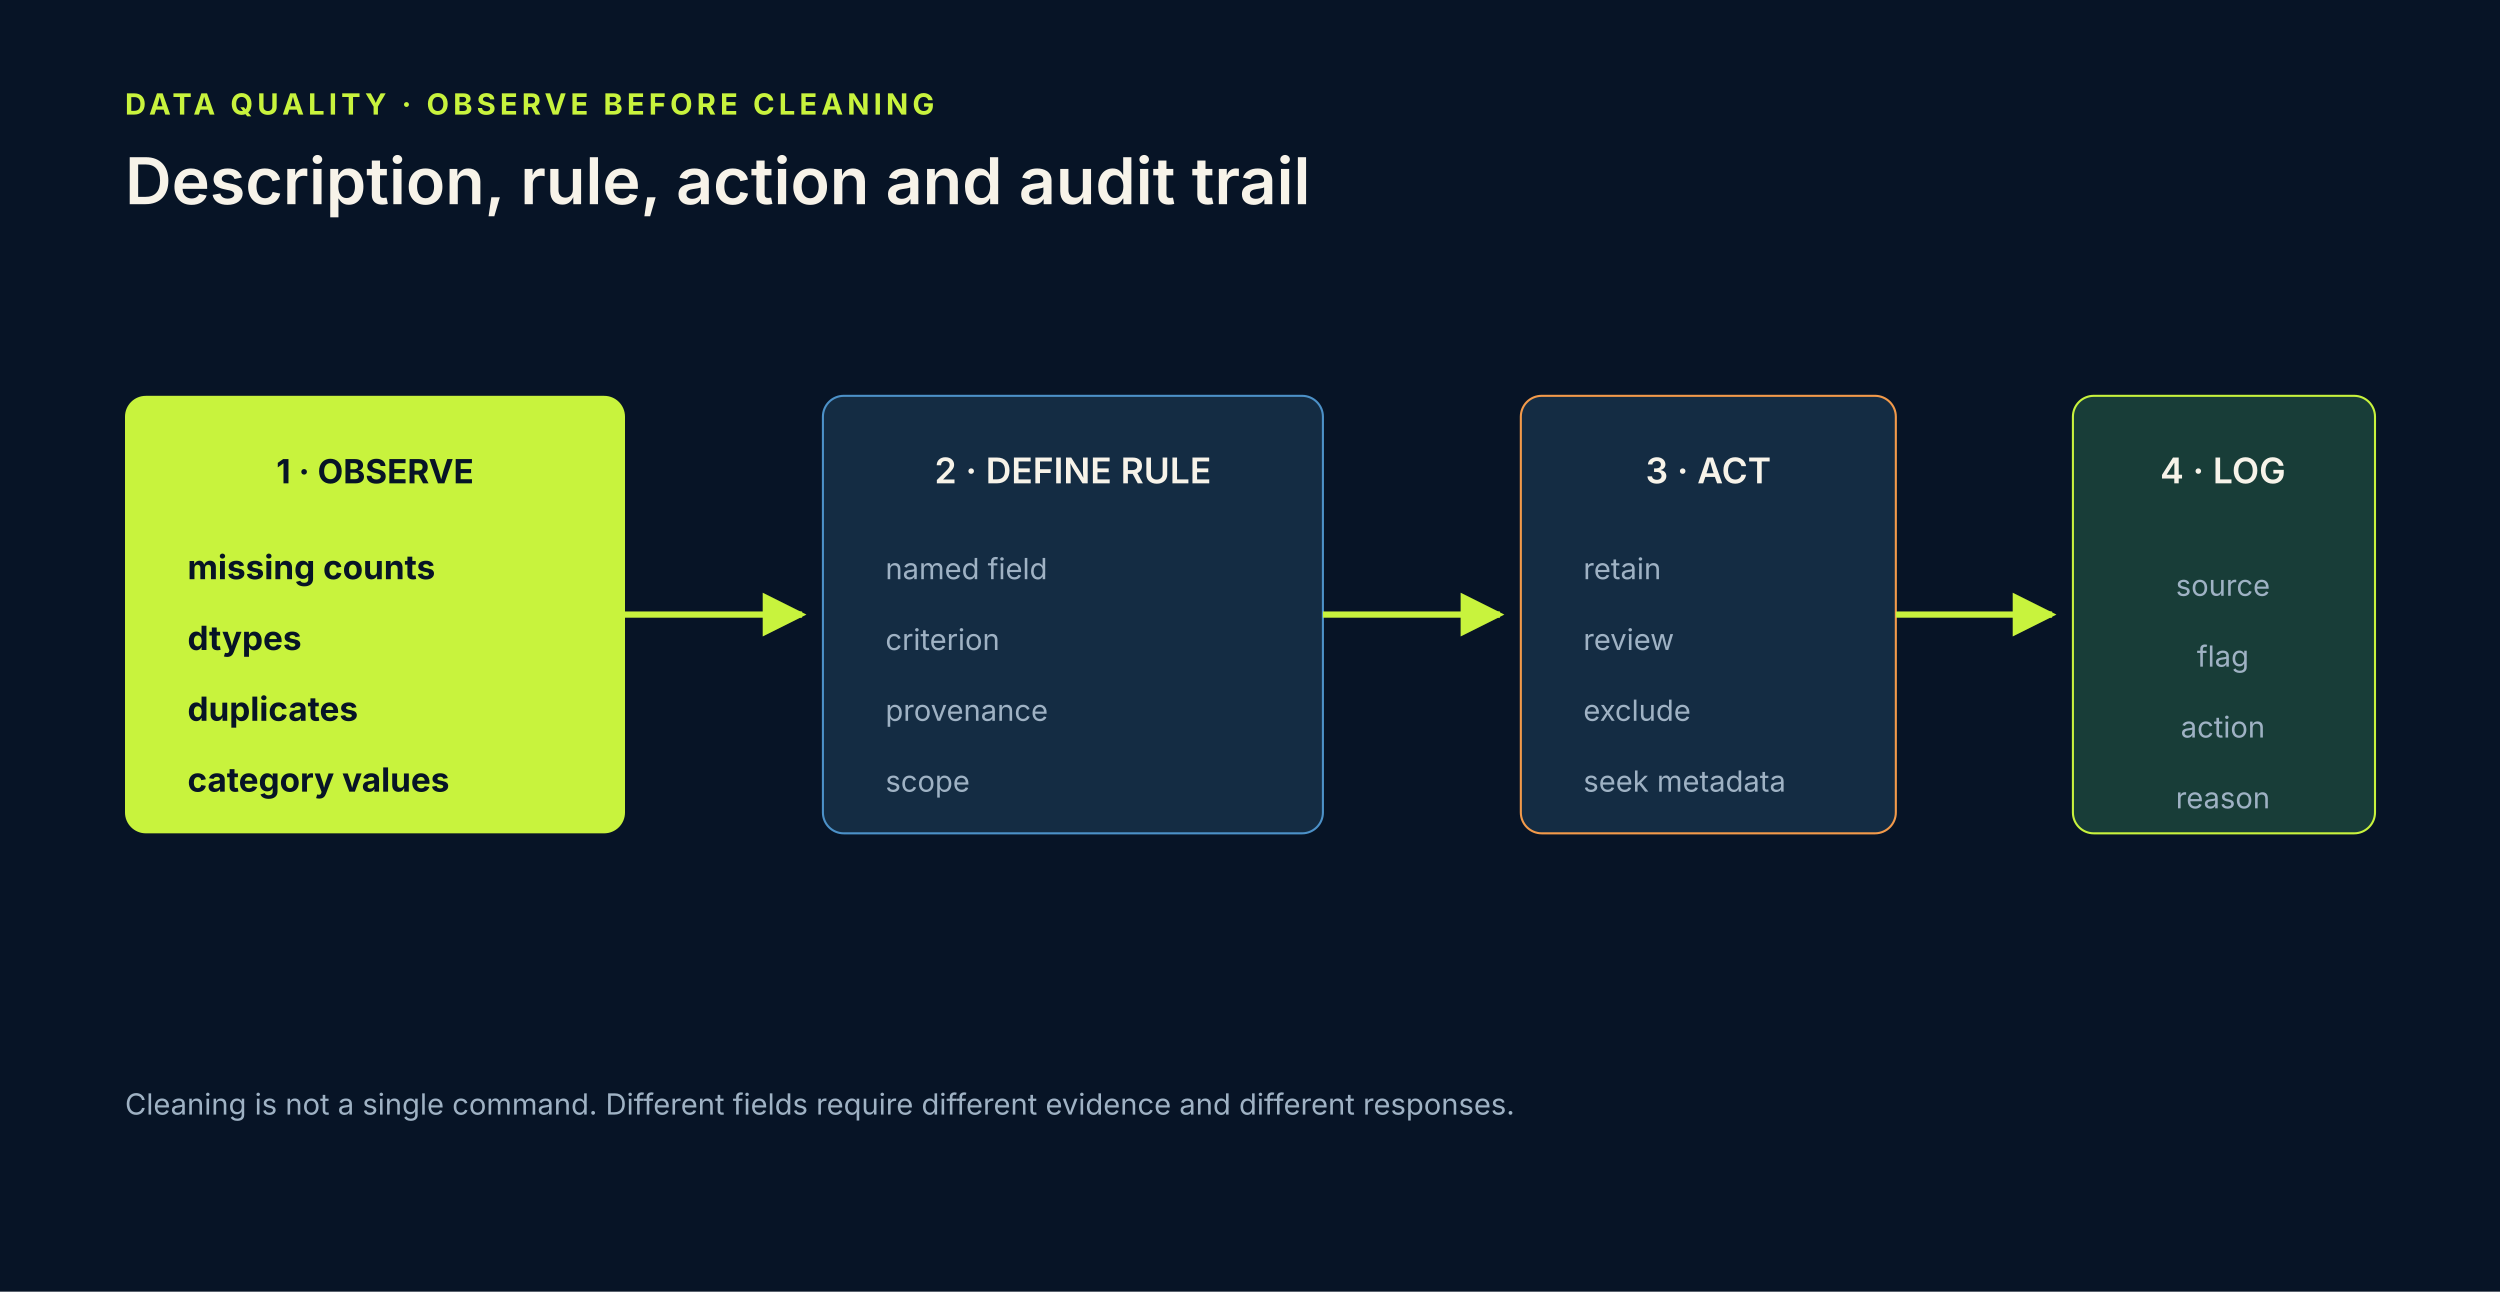
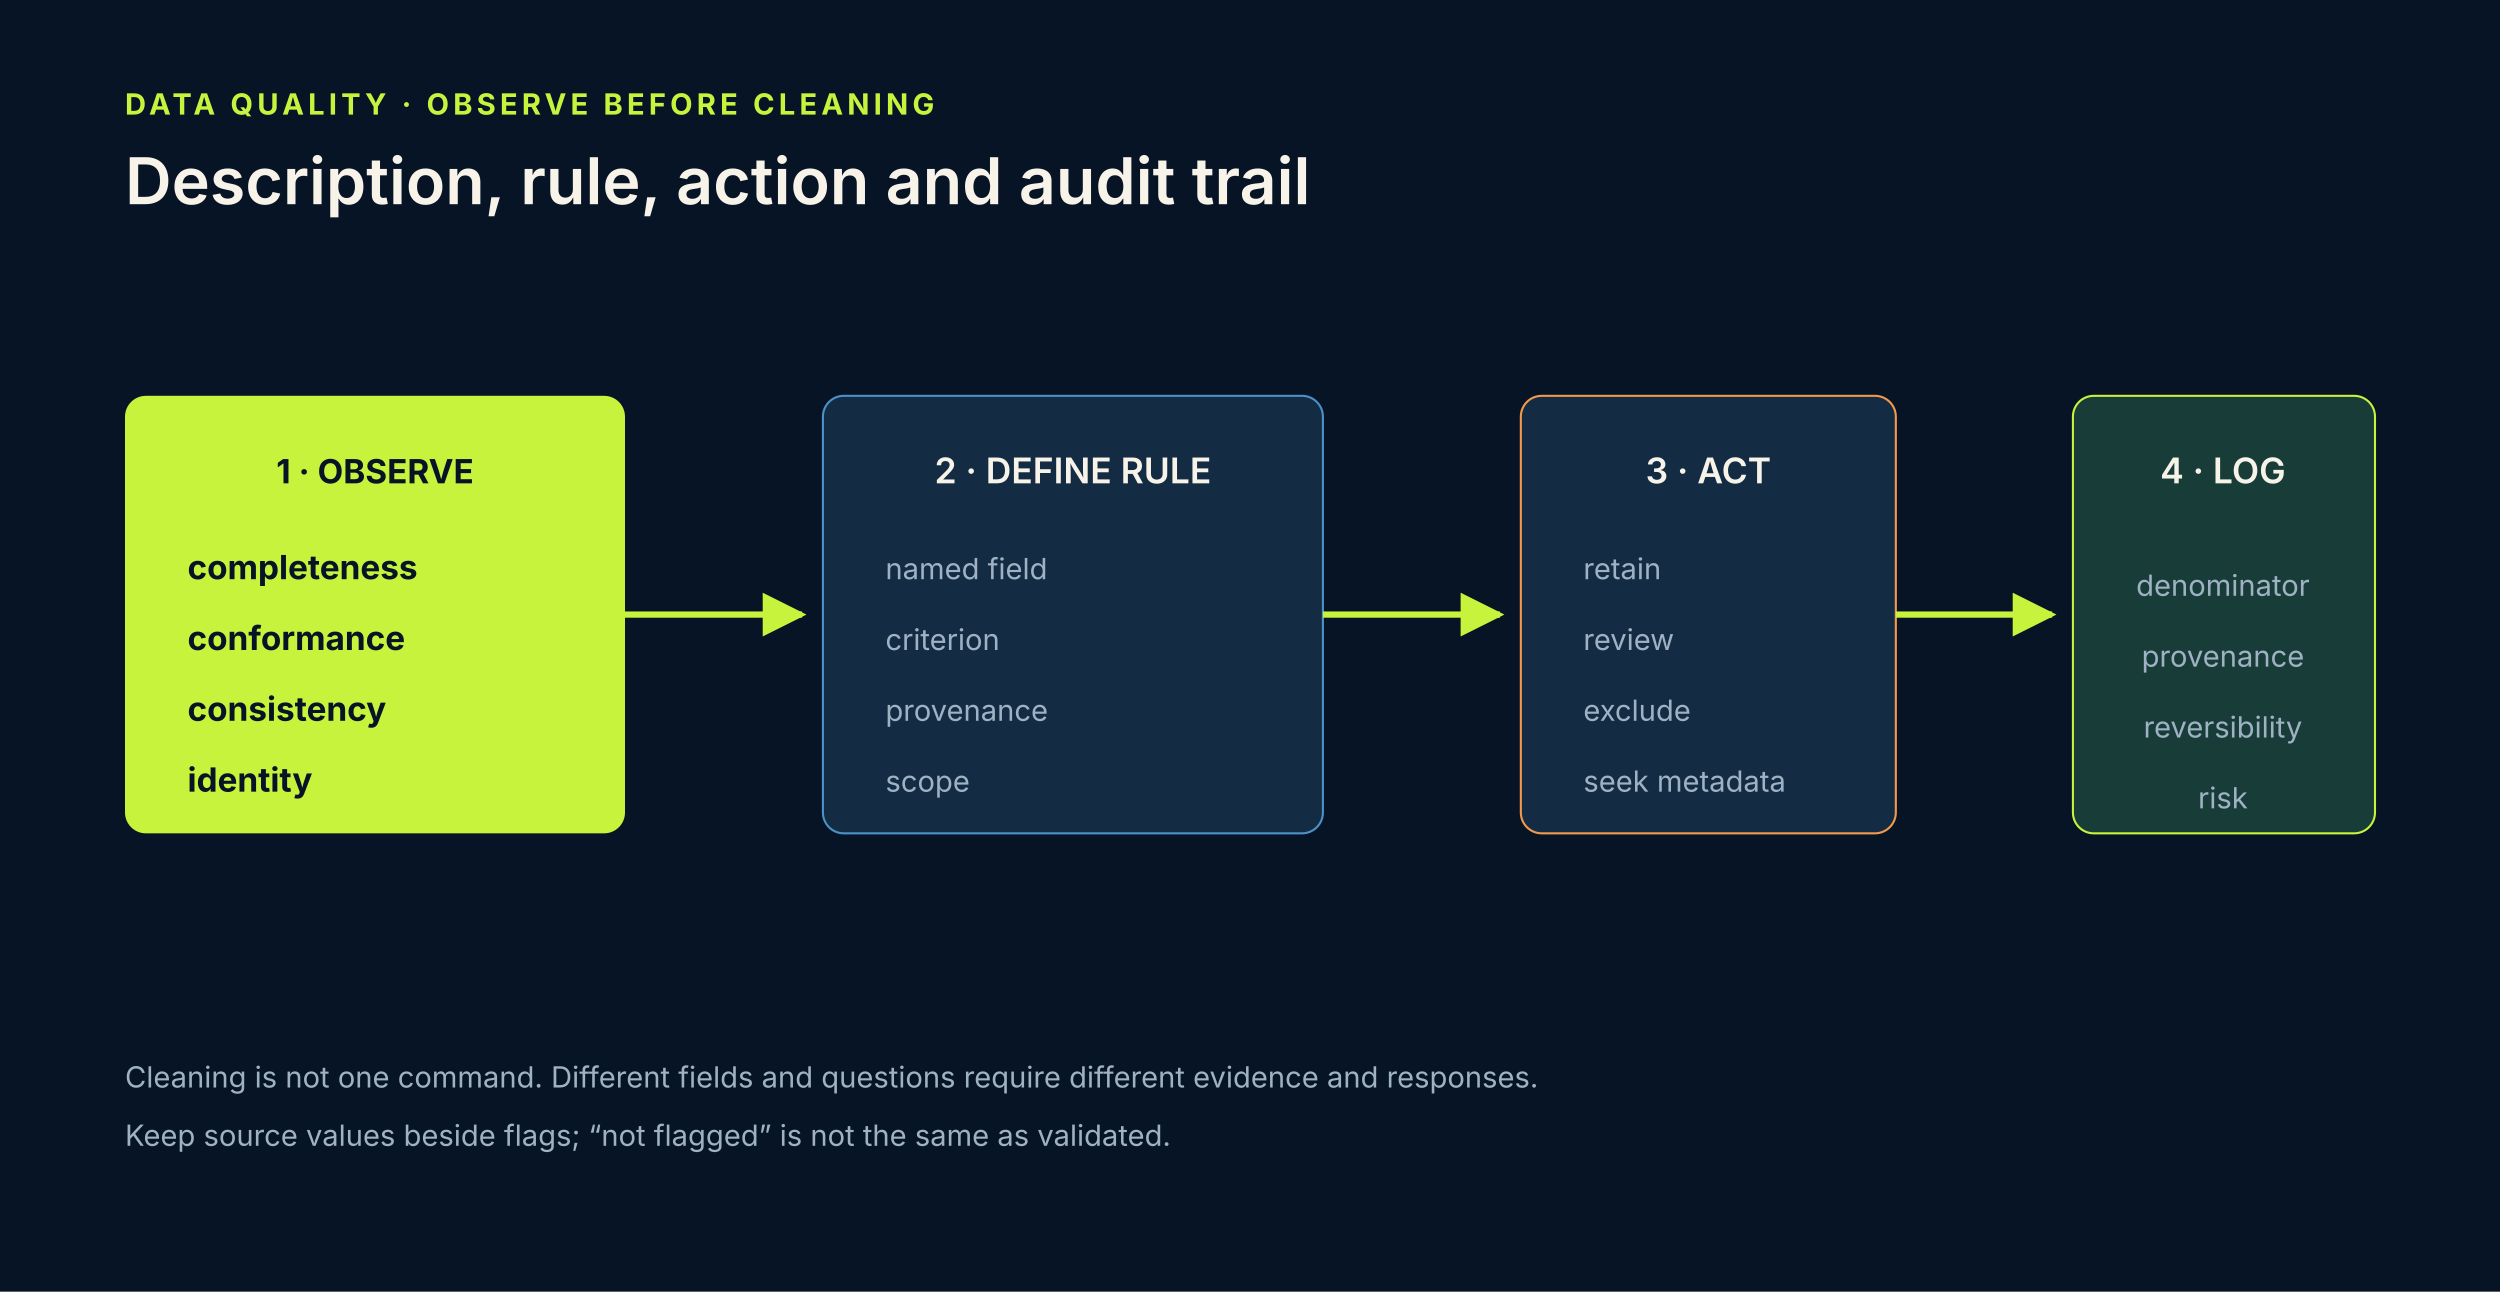
<svg xmlns="http://www.w3.org/2000/svg" viewBox="0 0 1200 620" role="img" aria-labelledby="title desc">
  <defs>
    <marker id="a" viewBox="0 0 10 10" refX="9" refY="5" markerWidth="7" markerHeight="7" orient="auto">
      <path d="M0 0 10 5 0 10z" fill="#c8f33d" />
    </marker>
    <style>.h{fill:#f7f3e9;font:600 31px Inter,Arial}.k{fill:#c8f33d;font:700 14px Inter,Arial;letter-spacing:2px}.t{fill:#f7f3e9;font:600 17px Inter,Arial}.s{fill:#9fb2c4;font:400 14px Inter,Arial}.n{fill:#071426;font:700 16px Inter,Arial}</style>
  </defs>
  <rect width="1200" height="620" fill="#071426" />
  <text x="60" y="55" class="k">DATA QUALITY · OBSERVE BEFORE CLEANING</text>
  <text x="60" y="98" class="h">Description, rule, action and audit trail</text>
  <g transform="translate(60 190)">
    <rect width="240" height="210" rx="10" fill="#c8f33d" />
    <text x="120" y="42" text-anchor="middle" class="n">1 · OBSERVE</text>
-     <text x="30" y="88" class="n">missing counts</text>
-     <text x="30" y="122" class="n">dtypes</text>
-     <text x="30" y="156" class="n">duplicates</text>
-     <text x="30" y="190" class="n">category values</text>
+     <text x="30" y="88" class="n">completeness</text>
+     <text x="30" y="122" class="n">conformance</text>
+     <text x="30" y="156" class="n">consistency</text>
+     <text x="30" y="190" class="n">identity</text>
  </g>
  <line x1="300" y1="295" x2="385" y2="295" stroke="#c8f33d" stroke-width="3" marker-end="url(#a)" />
  <g transform="translate(395 190)">
    <rect width="240" height="210" rx="10" fill="#142c43" stroke="#4c91c8" />
    <text x="120" y="42" text-anchor="middle" class="t">2 · DEFINE RULE</text>
    <text x="30" y="88" class="s">named field</text>
    <text x="30" y="122" class="s">criterion</text>
    <text x="30" y="156" class="s">provenance</text>
    <text x="30" y="190" class="s">scope</text>
  </g>
  <line x1="635" y1="295" x2="720" y2="295" stroke="#c8f33d" stroke-width="3" marker-end="url(#a)" />
  <g transform="translate(730 190)">
    <rect width="180" height="210" rx="10" fill="#142c43" stroke="#f39a4a" />
    <text x="90" y="42" text-anchor="middle" class="t">3 · ACT</text>
    <text x="30" y="88" class="s">retain</text>
    <text x="30" y="122" class="s">review</text>
    <text x="30" y="156" class="s">exclude</text>
    <text x="30" y="190" class="s">seek metadata</text>
  </g>
  <line x1="910" y1="295" x2="985" y2="295" stroke="#c8f33d" stroke-width="3" marker-end="url(#a)" />
  <g transform="translate(995 190)">
    <rect width="145" height="210" rx="10" fill="#183d38" stroke="#c8f33d" />
    <text x="72" y="42" text-anchor="middle" class="t">4 · LOG</text>
-     <text x="72" y="96" text-anchor="middle" class="s">source</text>
-     <text x="72" y="130" text-anchor="middle" class="s">flag</text>
-     <text x="72" y="164" text-anchor="middle" class="s">action</text>
-     <text x="72" y="198" text-anchor="middle" class="s">reason</text>
+     <text x="72" y="96" text-anchor="middle" class="s">denominator</text>
+     <text x="72" y="130" text-anchor="middle" class="s">provenance</text>
+     <text x="72" y="164" text-anchor="middle" class="s">reversibility</text>
+     <text x="72" y="198" text-anchor="middle" class="s">risk</text>
  </g>
-   <text x="60" y="535" class="s">Cleaning is not a single command. Different fields require different evidence and different responses.</text>
+   <text x="60" y="522" class="s">Cleaning is not one command. Different fields and questions require different evidence and responses.</text>
+   <text x="60" y="550" class="s">Keep source values beside flags; “not flagged” is not the same as validated.</text>
</svg>
